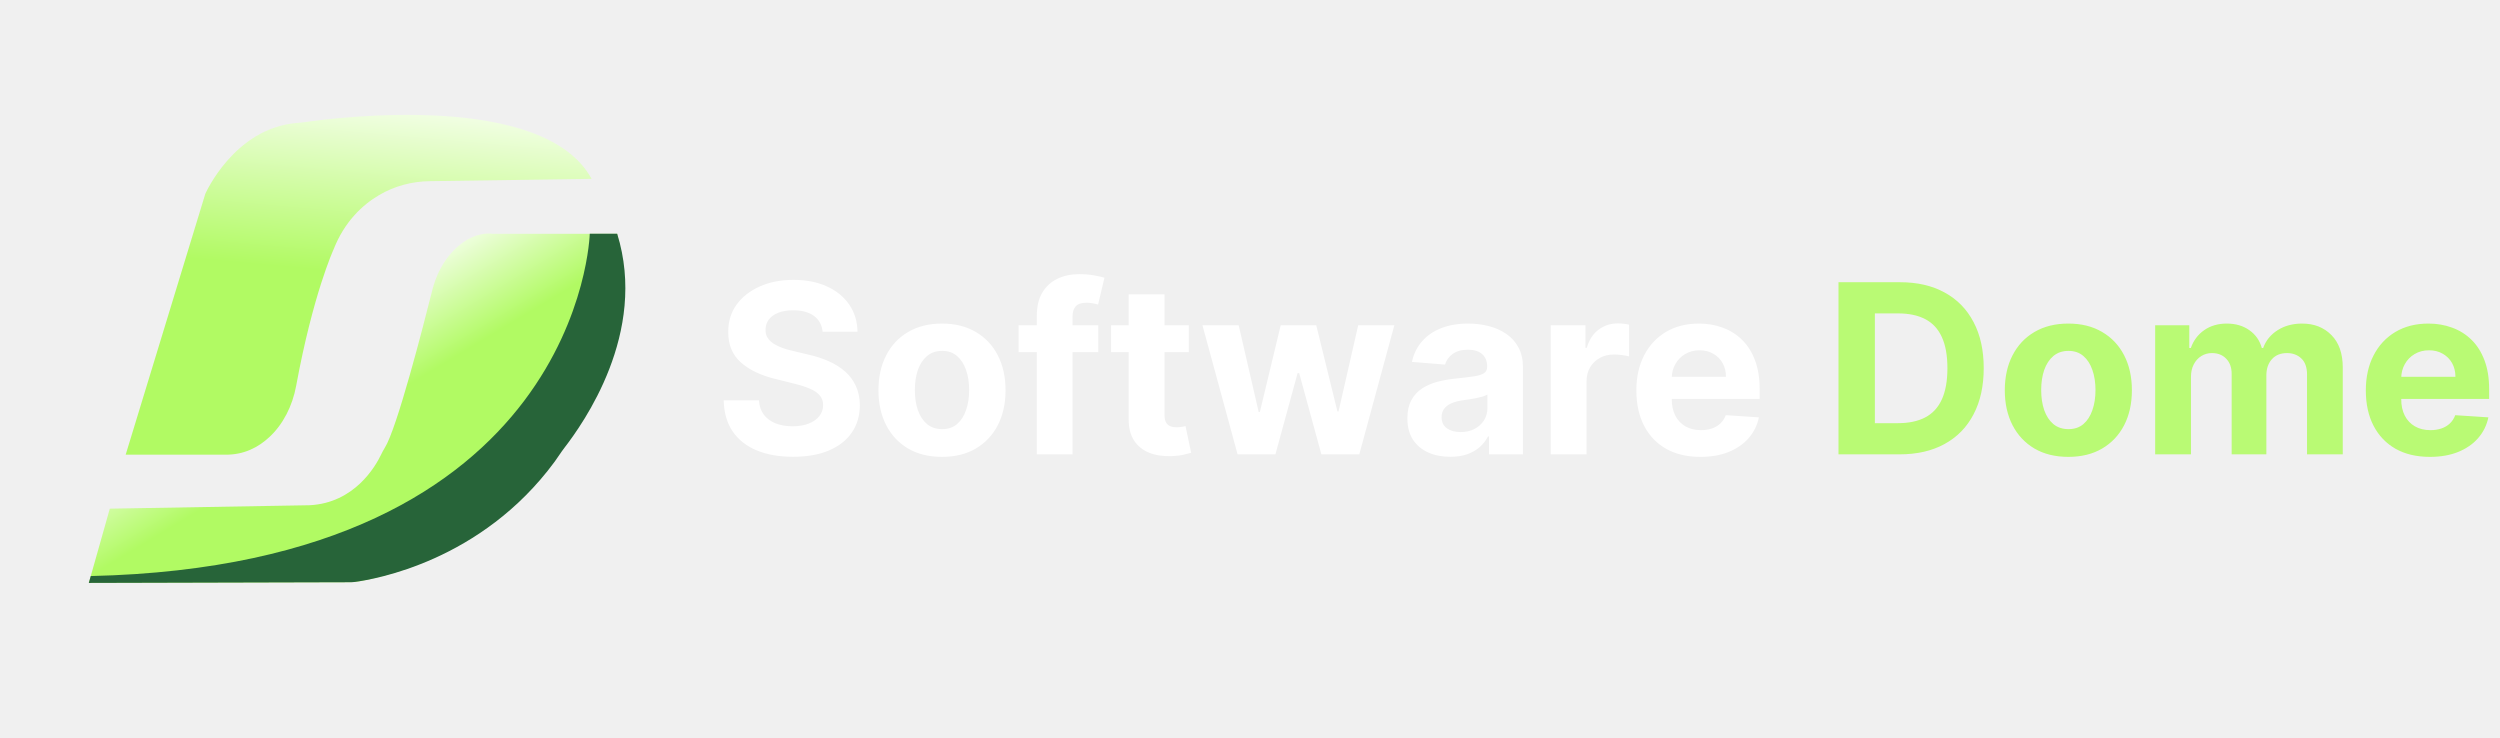
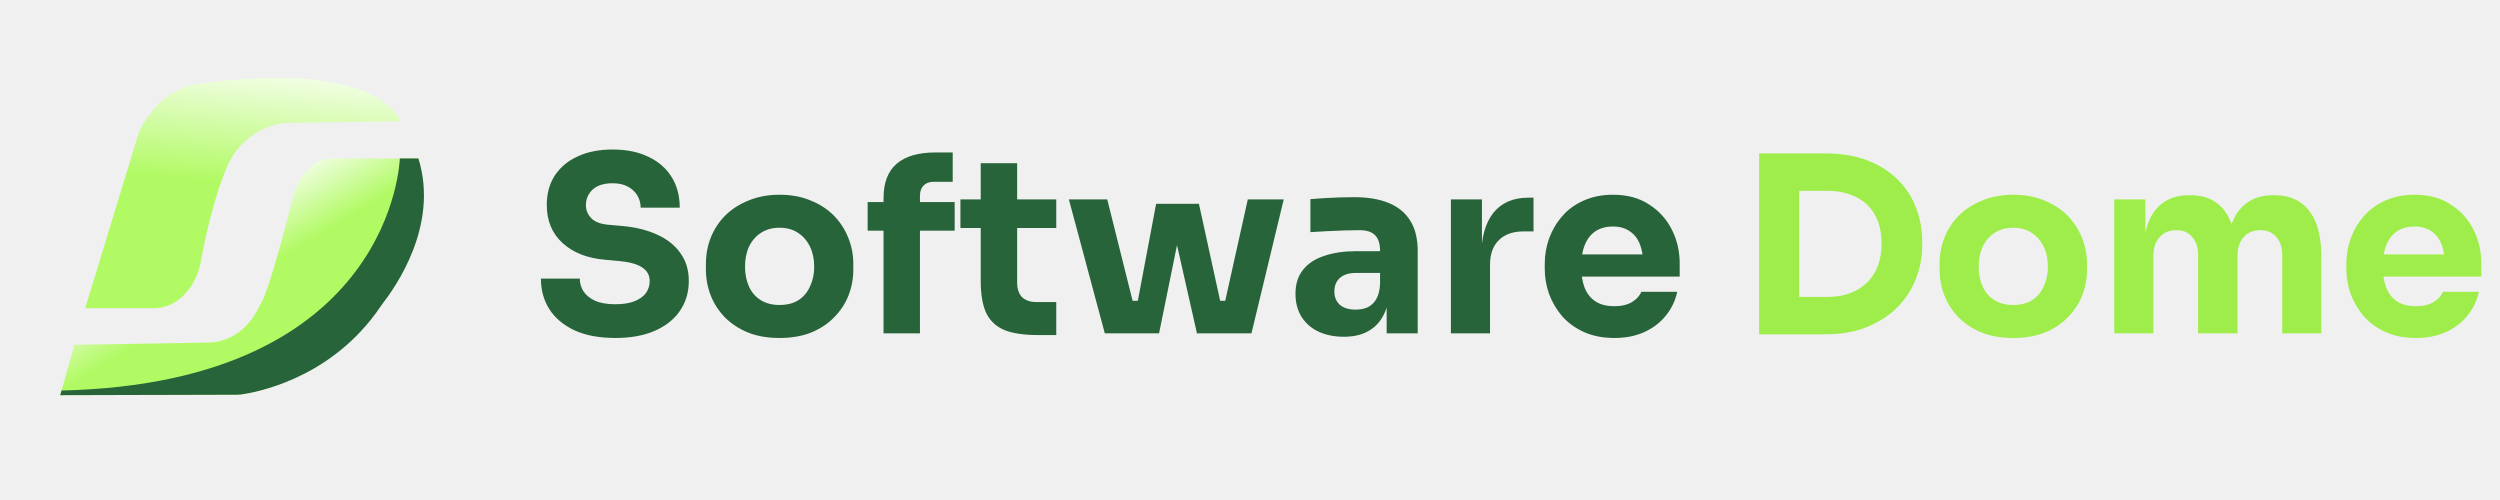
- <svg xmlns="http://www.w3.org/2000/svg" width="1183" height="349" viewBox="0 0 1183 349" fill="none">
-   <path d="M59.47 215.155L97.15 91.719C97.15 91.719 110.817 60.574 140.55 58.173C141.764 58.078 142.972 57.975 144.175 57.799C158.404 55.73 257.28 43.009 279.95 84.63L203.241 85.732C194.947 85.855 186.723 87.984 179.333 92.352C171.467 97.005 162.944 104.903 157.736 118.292C157.736 118.292 148.093 139.382 140.145 182.561C138.397 192.072 134.004 200.746 127.464 206.828C122.366 211.569 115.416 215.372 106.307 215.141H59.47V215.155Z" fill="url(#paint0_linear_49_5915)" />
-   <path d="M51.963 240.694L42.033 275.832L165.414 275.506C166.992 275.506 168.611 275.322 170.171 275.036C178.665 273.485 206.761 267.492 233.238 247.484C233.238 247.484 311.144 186.8 292.052 110.619H232.851C232.851 110.619 223.706 108.891 214.233 118.939C209.564 123.891 206.291 130.361 204.526 137.409C200.144 154.914 187.827 202.794 182.079 211.903C181.463 212.883 180.917 213.904 180.413 214.965C177.585 220.904 167.649 237.98 146.539 239.075L51.963 240.694Z" fill="url(#paint1_linear_49_5915)" />
-   <path d="M279.071 110.618C279.071 110.618 275.141 267.274 42.948 272.587L42.033 275.832L165.849 275.506C166.611 275.506 167.368 275.451 168.13 275.342C177.122 274.104 227.748 265.648 262.472 218.455C264.038 216.325 265.44 214.026 267.047 211.944C275.833 200.556 306.663 157.54 292.046 110.618H279.071Z" fill="#276439" />
-   <path d="M389.267 156.972C388.949 153.763 387.583 151.271 385.17 149.494C382.758 147.718 379.483 146.83 375.347 146.83C372.536 146.83 370.163 147.227 368.227 148.023C366.292 148.792 364.807 149.866 363.773 151.244C362.765 152.623 362.261 154.188 362.261 155.938C362.208 157.396 362.513 158.669 363.176 159.756C363.866 160.843 364.807 161.784 366 162.58C367.193 163.348 368.572 164.025 370.136 164.608C371.701 165.165 373.371 165.642 375.148 166.04L382.466 167.79C386.019 168.585 389.28 169.646 392.25 170.972C395.22 172.297 397.792 173.928 399.966 175.864C402.14 177.799 403.824 180.08 405.017 182.705C406.237 185.33 406.86 188.339 406.886 191.733C406.86 196.718 405.587 201.04 403.068 204.699C400.576 208.331 396.97 211.155 392.25 213.17C387.557 215.159 381.896 216.153 375.267 216.153C368.691 216.153 362.964 215.146 358.085 213.131C353.233 211.116 349.441 208.133 346.71 204.182C344.006 200.205 342.587 195.286 342.455 189.426H359.119C359.305 192.157 360.087 194.437 361.466 196.267C362.871 198.07 364.741 199.436 367.074 200.364C369.434 201.265 372.098 201.716 375.068 201.716C377.985 201.716 380.517 201.292 382.665 200.443C384.839 199.595 386.523 198.415 387.716 196.903C388.909 195.392 389.506 193.655 389.506 191.693C389.506 189.864 388.962 188.326 387.875 187.08C386.814 185.833 385.25 184.773 383.182 183.898C381.14 183.023 378.634 182.227 375.665 181.511L366.795 179.284C359.928 177.614 354.506 175.002 350.528 171.449C346.551 167.896 344.576 163.11 344.602 157.091C344.576 152.159 345.888 147.85 348.54 144.165C351.218 140.479 354.89 137.602 359.557 135.534C364.223 133.466 369.527 132.432 375.466 132.432C381.511 132.432 386.788 133.466 391.295 135.534C395.83 137.602 399.356 140.479 401.875 144.165C404.394 147.85 405.693 152.119 405.773 156.972H389.267ZM445.754 216.193C439.576 216.193 434.233 214.881 429.726 212.256C425.245 209.604 421.785 205.919 419.345 201.199C416.906 196.453 415.686 190.951 415.686 184.693C415.686 178.383 416.906 172.867 419.345 168.148C421.785 163.402 425.245 159.716 429.726 157.091C434.233 154.439 439.576 153.114 445.754 153.114C451.932 153.114 457.262 154.439 461.743 157.091C466.25 159.716 469.724 163.402 472.163 168.148C474.603 172.867 475.822 178.383 475.822 184.693C475.822 190.951 474.603 196.453 472.163 201.199C469.724 205.919 466.25 209.604 461.743 212.256C457.262 214.881 451.932 216.193 445.754 216.193ZM445.834 203.068C448.644 203.068 450.991 202.273 452.874 200.682C454.756 199.064 456.175 196.864 457.129 194.08C458.11 191.295 458.601 188.127 458.601 184.574C458.601 181.021 458.11 177.852 457.129 175.068C456.175 172.284 454.756 170.083 452.874 168.466C450.991 166.848 448.644 166.04 445.834 166.04C442.997 166.04 440.61 166.848 438.675 168.466C436.766 170.083 435.321 172.284 434.339 175.068C433.385 177.852 432.908 181.021 432.908 184.574C432.908 188.127 433.385 191.295 434.339 194.08C435.321 196.864 436.766 199.064 438.675 200.682C440.61 202.273 442.997 203.068 445.834 203.068ZM519.692 153.909V166.636H481.987V153.909H519.692ZM490.618 215V149.494C490.618 145.066 491.48 141.394 493.203 138.477C494.953 135.561 497.339 133.373 500.362 131.915C503.385 130.456 506.819 129.727 510.663 129.727C513.262 129.727 515.635 129.926 517.783 130.324C519.957 130.722 521.574 131.08 522.635 131.398L519.612 144.125C518.949 143.913 518.127 143.714 517.146 143.528C516.192 143.343 515.211 143.25 514.203 143.25C511.711 143.25 509.974 143.833 508.993 145C508.012 146.14 507.521 147.744 507.521 149.812V215H490.618ZM562.537 153.909V166.636H525.747V153.909H562.537ZM534.099 139.273H551.043V196.227C551.043 197.792 551.281 199.011 551.759 199.886C552.236 200.735 552.899 201.331 553.747 201.676C554.622 202.021 555.63 202.193 556.77 202.193C557.565 202.193 558.361 202.127 559.156 201.994C559.952 201.835 560.562 201.716 560.986 201.636L563.651 214.244C562.802 214.509 561.609 214.814 560.071 215.159C558.533 215.53 556.664 215.756 554.463 215.835C550.38 215.994 546.8 215.451 543.724 214.205C540.675 212.958 538.302 211.023 536.605 208.398C534.908 205.773 534.073 202.458 534.099 198.455V139.273ZM585.625 215L569 153.909H586.142L595.608 194.955H596.165L606.028 153.909H622.852L632.875 194.716H633.392L642.699 153.909H659.801L643.216 215H625.278L614.778 176.58H614.023L603.523 215H585.625ZM686.26 216.153C682.362 216.153 678.889 215.477 675.839 214.125C672.79 212.746 670.377 210.718 668.601 208.04C666.851 205.335 665.976 201.968 665.976 197.938C665.976 194.544 666.599 191.693 667.845 189.386C669.091 187.08 670.788 185.223 672.936 183.818C675.084 182.413 677.523 181.352 680.254 180.636C683.012 179.92 685.902 179.417 688.925 179.125C692.478 178.754 695.341 178.409 697.516 178.091C699.69 177.746 701.268 177.242 702.249 176.58C703.23 175.917 703.72 174.936 703.72 173.636V173.398C703.72 170.879 702.925 168.93 701.334 167.551C699.769 166.172 697.542 165.483 694.652 165.483C691.603 165.483 689.177 166.159 687.374 167.511C685.571 168.837 684.377 170.508 683.794 172.523L668.124 171.25C668.919 167.538 670.483 164.33 672.817 161.625C675.15 158.894 678.16 156.799 681.845 155.341C685.557 153.856 689.853 153.114 694.732 153.114C698.125 153.114 701.374 153.511 704.476 154.307C707.605 155.102 710.375 156.335 712.788 158.006C715.228 159.676 717.15 161.824 718.555 164.449C719.961 167.047 720.663 170.163 720.663 173.795V215H704.595V206.528H704.118C703.137 208.438 701.824 210.121 700.18 211.58C698.536 213.011 696.561 214.138 694.254 214.96C691.947 215.756 689.283 216.153 686.26 216.153ZM691.112 204.46C693.605 204.46 695.805 203.97 697.714 202.989C699.624 201.981 701.122 200.629 702.209 198.932C703.296 197.235 703.839 195.312 703.839 193.165V186.682C703.309 187.027 702.58 187.345 701.652 187.636C700.75 187.902 699.73 188.153 698.589 188.392C697.449 188.604 696.309 188.803 695.169 188.989C694.029 189.148 692.995 189.294 692.067 189.426C690.078 189.718 688.341 190.182 686.857 190.818C685.372 191.455 684.218 192.316 683.396 193.403C682.574 194.464 682.163 195.79 682.163 197.381C682.163 199.688 682.999 201.451 684.669 202.67C686.366 203.864 688.514 204.46 691.112 204.46ZM733.808 215V153.909H750.234V164.568H750.871C751.984 160.777 753.854 157.913 756.479 155.977C759.104 154.015 762.126 153.034 765.547 153.034C766.395 153.034 767.31 153.087 768.291 153.193C769.272 153.299 770.134 153.445 770.876 153.631V168.665C770.081 168.426 768.981 168.214 767.575 168.028C766.17 167.843 764.884 167.75 763.717 167.75C761.225 167.75 758.998 168.294 757.036 169.381C755.1 170.441 753.562 171.926 752.422 173.835C751.308 175.744 750.751 177.945 750.751 180.438V215H733.808ZM804.634 216.193C798.349 216.193 792.94 214.92 788.406 212.375C783.899 209.803 780.425 206.17 777.986 201.477C775.546 196.758 774.327 191.176 774.327 184.733C774.327 178.449 775.546 172.934 777.986 168.188C780.425 163.441 783.859 159.742 788.287 157.091C792.741 154.439 797.965 153.114 803.957 153.114C807.988 153.114 811.74 153.763 815.213 155.062C818.713 156.335 821.762 158.258 824.361 160.83C826.986 163.402 829.027 166.636 830.486 170.534C831.944 174.405 832.673 178.939 832.673 184.136V188.79H781.088V178.29H816.724C816.724 175.85 816.194 173.689 815.134 171.807C814.073 169.924 812.601 168.453 810.719 167.392C808.863 166.305 806.702 165.761 804.236 165.761C801.664 165.761 799.384 166.358 797.395 167.551C795.433 168.718 793.895 170.295 792.781 172.284C791.668 174.246 791.098 176.434 791.071 178.847V188.83C791.071 191.852 791.628 194.464 792.741 196.665C793.882 198.866 795.486 200.562 797.554 201.756C799.622 202.949 802.075 203.545 804.912 203.545C806.795 203.545 808.518 203.28 810.082 202.75C811.647 202.22 812.986 201.424 814.099 200.364C815.213 199.303 816.062 198.004 816.645 196.466L832.315 197.5C831.52 201.265 829.889 204.553 827.423 207.364C824.984 210.148 821.829 212.322 817.957 213.886C814.113 215.424 809.671 216.193 804.634 216.193Z" fill="white" />
-   <path d="M898.845 215H869.97V133.545H899.084C907.277 133.545 914.33 135.176 920.243 138.438C926.156 141.672 930.703 146.326 933.885 152.398C937.093 158.47 938.697 165.735 938.697 174.193C938.697 182.678 937.093 189.97 933.885 196.068C930.703 202.167 926.129 206.847 920.163 210.108C914.224 213.369 907.118 215 898.845 215ZM887.192 200.244H898.129C903.22 200.244 907.502 199.343 910.976 197.54C914.476 195.71 917.101 192.886 918.851 189.068C920.627 185.223 921.516 180.265 921.516 174.193C921.516 168.174 920.627 163.256 918.851 159.438C917.101 155.619 914.489 152.809 911.016 151.006C907.542 149.203 903.26 148.301 898.169 148.301H887.192V200.244ZM978.739 216.193C972.561 216.193 967.218 214.881 962.71 212.256C958.229 209.604 954.769 205.919 952.33 201.199C949.89 196.453 948.67 190.951 948.67 184.693C948.67 178.383 949.89 172.867 952.33 168.148C954.769 163.402 958.229 159.716 962.71 157.091C967.218 154.439 972.561 153.114 978.739 153.114C984.917 153.114 990.246 154.439 994.727 157.091C999.235 159.716 1002.71 163.402 1005.15 168.148C1007.59 172.867 1008.81 178.383 1008.81 184.693C1008.81 190.951 1007.59 196.453 1005.15 201.199C1002.71 205.919 999.235 209.604 994.727 212.256C990.246 214.881 984.917 216.193 978.739 216.193ZM978.818 203.068C981.629 203.068 983.975 202.273 985.858 200.682C987.741 199.064 989.159 196.864 990.114 194.08C991.095 191.295 991.585 188.127 991.585 184.574C991.585 181.021 991.095 177.852 990.114 175.068C989.159 172.284 987.741 170.083 985.858 168.466C983.975 166.848 981.629 166.04 978.818 166.04C975.981 166.04 973.595 166.848 971.659 168.466C969.75 170.083 968.305 172.284 967.324 175.068C966.369 177.852 965.892 181.021 965.892 184.574C965.892 188.127 966.369 191.295 967.324 194.08C968.305 196.864 969.75 199.064 971.659 200.682C973.595 202.273 975.981 203.068 978.818 203.068ZM1019.82 215V153.909H1035.97V164.688H1036.69C1037.96 161.108 1040.08 158.284 1043.05 156.216C1046.02 154.148 1049.57 153.114 1053.71 153.114C1057.9 153.114 1061.47 154.161 1064.41 156.256C1067.35 158.324 1069.31 161.134 1070.3 164.688H1070.93C1072.18 161.188 1074.43 158.39 1077.69 156.295C1080.98 154.174 1084.87 153.114 1089.35 153.114C1095.05 153.114 1099.67 154.93 1103.23 158.562C1106.81 162.169 1108.6 167.286 1108.6 173.915V215H1091.69V177.256C1091.69 173.862 1090.79 171.316 1088.99 169.619C1087.19 167.922 1084.93 167.074 1082.23 167.074C1079.15 167.074 1076.75 168.055 1075.03 170.017C1073.3 171.953 1072.44 174.511 1072.44 177.693V215H1056.02V176.898C1056.02 173.902 1055.16 171.515 1053.43 169.739C1051.73 167.962 1049.49 167.074 1046.71 167.074C1044.83 167.074 1043.13 167.551 1041.62 168.506C1040.13 169.434 1038.95 170.746 1038.08 172.443C1037.2 174.114 1036.77 176.076 1036.77 178.33V215H1019.82ZM1149.82 216.193C1143.54 216.193 1138.13 214.92 1133.59 212.375C1129.09 209.803 1125.61 206.17 1123.17 201.477C1120.73 196.758 1119.51 191.176 1119.51 184.733C1119.51 178.449 1120.73 172.934 1123.17 168.188C1125.61 163.441 1129.05 159.742 1133.47 157.091C1137.93 154.439 1143.15 153.114 1149.14 153.114C1153.18 153.114 1156.93 153.763 1160.4 155.062C1163.9 156.335 1166.95 158.258 1169.55 160.83C1172.17 163.402 1174.21 166.636 1175.67 170.534C1177.13 174.405 1177.86 178.939 1177.86 184.136V188.79H1126.28V178.29H1161.91C1161.91 175.85 1161.38 173.689 1160.32 171.807C1159.26 169.924 1157.79 168.453 1155.91 167.392C1154.05 166.305 1151.89 165.761 1149.42 165.761C1146.85 165.761 1144.57 166.358 1142.58 167.551C1140.62 168.718 1139.08 170.295 1137.97 172.284C1136.86 174.246 1136.29 176.434 1136.26 178.847V188.83C1136.26 191.852 1136.82 194.464 1137.93 196.665C1139.07 198.866 1140.67 200.562 1142.74 201.756C1144.81 202.949 1147.26 203.545 1150.1 203.545C1151.98 203.545 1153.71 203.28 1155.27 202.75C1156.83 202.22 1158.17 201.424 1159.29 200.364C1160.4 199.303 1161.25 198.004 1161.83 196.466L1177.5 197.5C1176.71 201.265 1175.08 204.553 1172.61 207.364C1170.17 210.148 1167.02 212.322 1163.14 213.886C1159.3 215.424 1154.86 216.193 1149.82 216.193Z" fill="#B9FA74" />
+ <svg xmlns="http://www.w3.org/2000/svg" width="225" height="45" viewBox="0 0 225 45" fill="none">
+   <path d="M7.668 27.742L12.527 11.826C12.527 11.826 14.289 7.81 18.122 7.501C18.279 7.488 18.435 7.475 18.59 7.453C20.424 7.186 33.173 5.545 36.097 10.912L26.206 11.054C25.136 11.07 24.076 11.345 23.123 11.908C22.109 12.508 21.01 13.526 20.338 15.252C20.338 15.252 19.095 17.972 18.07 23.539C17.845 24.766 17.278 25.884 16.435 26.668C15.778 27.28 14.882 27.77 13.707 27.74H7.668V27.742Z" fill="url(#paint0_linear_56_13528)" />
+   <path d="M6.7 31.035L5.42 35.566L21.329 35.524C21.532 35.524 21.741 35.5 21.942 35.463C23.037 35.263 26.66 34.49 30.074 31.911C30.074 31.911 40.119 24.086 37.657 14.263H30.024C30.024 14.263 28.845 14.04 27.623 15.336C27.021 15.975 26.599 16.809 26.372 17.718C25.807 19.975 24.219 26.148 23.477 27.323C23.398 27.449 23.328 27.581 23.263 27.718C22.898 28.483 21.617 30.685 18.895 30.826L6.7 31.035Z" fill="url(#paint1_linear_56_13528)" />
+   <path d="M35.984 14.263C35.984 14.263 35.477 34.462 5.538 35.147L5.42 35.566L21.385 35.524C21.483 35.524 21.581 35.517 21.679 35.502C22.838 35.343 29.366 34.252 33.843 28.167C34.045 27.893 34.226 27.596 34.433 27.328C35.566 25.86 39.541 20.313 37.657 14.263H35.984Z" fill="#276439" />
+   <path d="M55.392 30.418C53.94 30.418 52.715 30.191 51.718 29.736C50.721 29.267 49.965 28.636 49.452 27.844C48.939 27.037 48.682 26.113 48.682 25.072H52.18C52.18 25.483 52.29 25.864 52.51 26.216C52.745 26.568 53.097 26.854 53.566 27.074C54.035 27.279 54.644 27.382 55.392 27.382C56.067 27.382 56.631 27.294 57.086 27.118C57.541 26.942 57.885 26.7 58.12 26.392C58.355 26.069 58.472 25.703 58.472 25.292C58.472 24.779 58.252 24.375 57.812 24.082C57.372 23.774 56.661 23.576 55.678 23.488L54.468 23.378C52.869 23.246 51.593 22.747 50.64 21.882C49.687 21.017 49.21 19.873 49.21 18.45C49.21 17.423 49.452 16.536 49.936 15.788C50.435 15.04 51.124 14.468 52.004 14.072C52.884 13.661 53.925 13.456 55.128 13.456C56.389 13.456 57.467 13.676 58.362 14.116C59.271 14.541 59.968 15.15 60.452 15.942C60.936 16.719 61.178 17.636 61.178 18.692H57.658C57.658 18.296 57.563 17.937 57.372 17.614C57.181 17.277 56.895 17.005 56.514 16.8C56.147 16.595 55.685 16.492 55.128 16.492C54.6 16.492 54.153 16.58 53.786 16.756C53.434 16.932 53.17 17.174 52.994 17.482C52.818 17.775 52.73 18.098 52.73 18.45C52.73 18.905 52.891 19.301 53.214 19.638C53.537 19.975 54.065 20.173 54.798 20.232L56.03 20.342C57.203 20.445 58.237 20.701 59.132 21.112C60.027 21.508 60.723 22.058 61.222 22.762C61.735 23.451 61.992 24.295 61.992 25.292C61.992 26.319 61.721 27.221 61.178 27.998C60.65 28.761 59.895 29.355 58.912 29.78C57.929 30.205 56.756 30.418 55.392 30.418ZM70.154 30.418C69.098 30.418 68.159 30.257 67.338 29.934C66.516 29.597 65.82 29.142 65.248 28.57C64.691 27.998 64.265 27.345 63.972 26.612C63.678 25.864 63.532 25.079 63.532 24.258V23.752C63.532 22.916 63.678 22.124 63.972 21.376C64.28 20.613 64.72 19.946 65.292 19.374C65.879 18.802 66.582 18.355 67.404 18.032C68.225 17.695 69.142 17.526 70.154 17.526C71.195 17.526 72.119 17.695 72.926 18.032C73.747 18.355 74.444 18.802 75.016 19.374C75.588 19.946 76.028 20.613 76.336 21.376C76.644 22.124 76.798 22.916 76.798 23.752V24.258C76.798 25.079 76.651 25.864 76.358 26.612C76.064 27.345 75.632 27.998 75.06 28.57C74.502 29.142 73.813 29.597 72.992 29.934C72.171 30.257 71.225 30.418 70.154 30.418ZM70.154 27.448C70.843 27.448 71.415 27.301 71.87 27.008C72.325 26.715 72.669 26.304 72.904 25.776C73.153 25.248 73.278 24.661 73.278 24.016C73.278 23.327 73.153 22.725 72.904 22.212C72.654 21.684 72.295 21.266 71.826 20.958C71.371 20.65 70.814 20.496 70.154 20.496C69.508 20.496 68.951 20.65 68.482 20.958C68.013 21.266 67.653 21.684 67.404 22.212C67.169 22.725 67.052 23.327 67.052 24.016C67.052 24.661 67.169 25.248 67.404 25.776C67.638 26.304 67.99 26.715 68.46 27.008C68.929 27.301 69.494 27.448 70.154 27.448ZM79.518 30V17.834C79.518 16.441 79.914 15.407 80.706 14.732C81.498 14.057 82.664 13.72 84.204 13.72H85.744V16.36H84.05C83.654 16.36 83.346 16.47 83.126 16.69C82.906 16.91 82.796 17.218 82.796 17.614V30H79.518ZM78.088 20.76V18.186H85.92V20.76H78.088ZM93.369 30.154C92.152 30.154 91.169 30.007 90.421 29.714C89.673 29.406 89.123 28.9 88.771 28.196C88.434 27.477 88.265 26.509 88.265 25.292V14.688H91.543V25.424C91.543 25.996 91.69 26.436 91.983 26.744C92.291 27.037 92.724 27.184 93.281 27.184H95.063V30.154H93.369ZM86.439 20.518V17.944H95.063V20.518H86.439ZM101.852 30L104.052 18.34H107.902L110.454 30H107.726L105.108 18.428H106.67L104.316 30H101.852ZM101.016 30L100.994 27.074H103.414L103.436 30H101.016ZM99.432 30L96.198 17.944H99.652L102.666 30H99.432ZM108.628 30L108.65 27.074H111.07V30H108.628ZM109.618 30L112.302 17.944H115.536L112.632 30H109.618ZM124.8 30V26.436H124.206V22.564C124.206 21.948 124.059 21.486 123.766 21.178C123.473 20.87 123.003 20.716 122.358 20.716C122.035 20.716 121.61 20.723 121.082 20.738C120.554 20.753 120.011 20.775 119.454 20.804C118.897 20.833 118.391 20.863 117.936 20.892V17.922C118.273 17.893 118.669 17.863 119.124 17.834C119.579 17.805 120.048 17.783 120.532 17.768C121.016 17.753 121.471 17.746 121.896 17.746C123.128 17.746 124.162 17.922 124.998 18.274C125.849 18.626 126.494 19.161 126.934 19.88C127.374 20.584 127.594 21.493 127.594 22.608V30H124.8ZM120.95 30.308C120.085 30.308 119.322 30.154 118.662 29.846C118.017 29.538 117.511 29.098 117.144 28.526C116.777 27.939 116.594 27.243 116.594 26.436C116.594 25.556 116.821 24.837 117.276 24.28C117.731 23.708 118.369 23.29 119.19 23.026C120.011 22.747 120.957 22.608 122.028 22.608H124.602V24.566H122.006C121.39 24.566 120.913 24.72 120.576 25.028C120.253 25.321 120.092 25.725 120.092 26.238C120.092 26.722 120.253 27.118 120.576 27.426C120.913 27.719 121.39 27.866 122.006 27.866C122.402 27.866 122.754 27.8 123.062 27.668C123.385 27.521 123.649 27.279 123.854 26.942C124.059 26.605 124.177 26.135 124.206 25.534L125.042 26.414C124.969 27.25 124.763 27.954 124.426 28.526C124.103 29.098 123.649 29.538 123.062 29.846C122.49 30.154 121.786 30.308 120.95 30.308ZM130.581 30V17.944H133.375V23.114H133.309C133.309 21.413 133.668 20.1 134.387 19.176C135.12 18.252 136.176 17.79 137.555 17.79H138.017V20.826H137.137C136.169 20.826 135.421 21.09 134.893 21.618C134.365 22.131 134.101 22.879 134.101 23.862V30H130.581ZM145.298 30.418C144.271 30.418 143.362 30.242 142.57 29.89C141.793 29.538 141.14 29.069 140.612 28.482C140.099 27.881 139.703 27.213 139.424 26.48C139.16 25.732 139.028 24.969 139.028 24.192V23.752C139.028 22.945 139.16 22.175 139.424 21.442C139.703 20.694 140.099 20.027 140.612 19.44C141.125 18.853 141.763 18.391 142.526 18.054C143.303 17.702 144.183 17.526 145.166 17.526C146.457 17.526 147.542 17.819 148.422 18.406C149.317 18.978 149.999 19.733 150.468 20.672C150.937 21.596 151.172 22.608 151.172 23.708V24.896H140.502V22.894H149.038L147.894 23.818C147.894 23.099 147.791 22.483 147.586 21.97C147.381 21.457 147.073 21.068 146.662 20.804C146.266 20.525 145.767 20.386 145.166 20.386C144.55 20.386 144.029 20.525 143.604 20.804C143.179 21.083 142.856 21.493 142.636 22.036C142.416 22.564 142.306 23.217 142.306 23.994C142.306 24.713 142.409 25.343 142.614 25.886C142.819 26.414 143.142 26.825 143.582 27.118C144.022 27.411 144.594 27.558 145.298 27.558C145.943 27.558 146.471 27.433 146.882 27.184C147.293 26.935 147.571 26.627 147.718 26.26H150.952C150.776 27.067 150.431 27.785 149.918 28.416C149.405 29.047 148.759 29.538 147.982 29.89C147.205 30.242 146.31 30.418 145.298 30.418Z" fill="#276439" />
+   <path d="M161.49 30.088V26.722H164.482C165.23 26.722 165.904 26.612 166.506 26.392C167.107 26.157 167.62 25.835 168.046 25.424C168.471 24.999 168.794 24.493 169.014 23.906C169.234 23.305 169.344 22.645 169.344 21.926C169.344 21.178 169.234 20.511 169.014 19.924C168.794 19.337 168.471 18.839 168.046 18.428C167.62 18.017 167.107 17.709 166.506 17.504C165.904 17.284 165.23 17.174 164.482 17.174H161.49V13.808H164.284C165.736 13.808 167.004 14.021 168.09 14.446C169.175 14.871 170.084 15.451 170.818 16.184C171.551 16.917 172.094 17.761 172.446 18.714C172.812 19.653 172.996 20.643 172.996 21.684V22.168C172.996 23.136 172.812 24.097 172.446 25.05C172.094 25.989 171.551 26.839 170.818 27.602C170.084 28.35 169.175 28.951 168.09 29.406C167.004 29.861 165.736 30.088 164.284 30.088H161.49ZM158.322 30.088V13.808H161.93V30.088H158.322ZM181.185 30.418C180.129 30.418 179.19 30.257 178.369 29.934C177.548 29.597 176.851 29.142 176.279 28.57C175.722 27.998 175.296 27.345 175.003 26.612C174.71 25.864 174.563 25.079 174.563 24.258V23.752C174.563 22.916 174.71 22.124 175.003 21.376C175.311 20.613 175.751 19.946 176.323 19.374C176.91 18.802 177.614 18.355 178.435 18.032C179.256 17.695 180.173 17.526 181.185 17.526C182.226 17.526 183.15 17.695 183.957 18.032C184.778 18.355 185.475 18.802 186.047 19.374C186.619 19.946 187.059 20.613 187.367 21.376C187.675 22.124 187.829 22.916 187.829 23.752V24.258C187.829 25.079 187.682 25.864 187.389 26.612C187.096 27.345 186.663 27.998 186.091 28.57C185.534 29.142 184.844 29.597 184.023 29.934C183.202 30.257 182.256 30.418 181.185 30.418ZM181.185 27.448C181.874 27.448 182.446 27.301 182.901 27.008C183.356 26.715 183.7 26.304 183.935 25.776C184.184 25.248 184.309 24.661 184.309 24.016C184.309 23.327 184.184 22.725 183.935 22.212C183.686 21.684 183.326 21.266 182.857 20.958C182.402 20.65 181.845 20.496 181.185 20.496C180.54 20.496 179.982 20.65 179.513 20.958C179.044 21.266 178.684 21.684 178.435 22.212C178.2 22.725 178.083 23.327 178.083 24.016C178.083 24.661 178.2 25.248 178.435 25.776C178.67 26.304 179.022 26.715 179.491 27.008C179.96 27.301 180.525 27.448 181.185 27.448ZM190.286 30V17.944H193.08V23.136H192.882C192.882 21.904 193.036 20.877 193.344 20.056C193.652 19.235 194.114 18.619 194.73 18.208C195.346 17.783 196.101 17.57 196.996 17.57H197.15C198.059 17.57 198.814 17.783 199.416 18.208C200.032 18.619 200.494 19.235 200.802 20.056C201.124 20.877 201.286 21.904 201.286 23.136H200.428C200.428 21.904 200.582 20.877 200.89 20.056C201.212 19.235 201.682 18.619 202.298 18.208C202.914 17.783 203.669 17.57 204.564 17.57H204.718C205.627 17.57 206.39 17.783 207.006 18.208C207.636 18.619 208.113 19.235 208.436 20.056C208.758 20.877 208.92 21.904 208.92 23.136V30H205.4V22.938C205.4 22.278 205.224 21.743 204.872 21.332C204.534 20.921 204.05 20.716 203.42 20.716C202.789 20.716 202.29 20.929 201.924 21.354C201.557 21.765 201.374 22.315 201.374 23.004V30H197.832V22.938C197.832 22.278 197.656 21.743 197.304 21.332C196.966 20.921 196.49 20.716 195.874 20.716C195.228 20.716 194.722 20.929 194.356 21.354C193.989 21.765 193.806 22.315 193.806 23.004V30H190.286ZM217.442 30.418C216.416 30.418 215.506 30.242 214.714 29.89C213.937 29.538 213.284 29.069 212.756 28.482C212.243 27.881 211.847 27.213 211.568 26.48C211.304 25.732 211.172 24.969 211.172 24.192V23.752C211.172 22.945 211.304 22.175 211.568 21.442C211.847 20.694 212.243 20.027 212.756 19.44C213.27 18.853 213.908 18.391 214.67 18.054C215.448 17.702 216.328 17.526 217.31 17.526C218.601 17.526 219.686 17.819 220.566 18.406C221.461 18.978 222.143 19.733 222.612 20.672C223.082 21.596 223.316 22.608 223.316 23.708V24.896H212.646V22.894H221.182L220.038 23.818C220.038 23.099 219.936 22.483 219.73 21.97C219.525 21.457 219.217 21.068 218.806 20.804C218.41 20.525 217.912 20.386 217.31 20.386C216.694 20.386 216.174 20.525 215.748 20.804C215.323 21.083 215 21.493 214.78 22.036C214.56 22.564 214.45 23.217 214.45 23.994C214.45 24.713 214.553 25.343 214.758 25.886C214.964 26.414 215.286 26.825 215.726 27.118C216.166 27.411 216.738 27.558 217.442 27.558C218.088 27.558 218.616 27.433 219.026 27.184C219.437 26.935 219.716 26.627 219.862 26.26H223.096C222.92 27.067 222.576 27.785 222.062 28.416C221.549 29.047 220.904 29.538 220.126 29.89C219.349 30.242 218.454 30.418 217.442 30.418Z" fill="#9EED4A" />
  <defs>
-     <linearGradient id="paint0_linear_49_5915" x1="177.367" y1="34.463" x2="168.743" y2="131.126" gradientUnits="userSpaceOnUse">
+     <linearGradient id="paint0_linear_56_13528" x1="22.87" y1="4.444" x2="21.758" y2="16.907" gradientUnits="userSpaceOnUse">
      <stop stop-color="white" />
      <stop offset="0.981" stop-color="#B1FA63" />
    </linearGradient>
-     <linearGradient id="paint1_linear_49_5915" x1="144.87" y1="143.576" x2="175.329" y2="194.288" gradientUnits="userSpaceOnUse">
+     <linearGradient id="paint1_linear_56_13528" x1="18.68" y1="18.513" x2="22.607" y2="25.052" gradientUnits="userSpaceOnUse">
      <stop stop-color="white" />
      <stop offset="0.981" stop-color="#B1FA63" />
    </linearGradient>
  </defs>
</svg>
